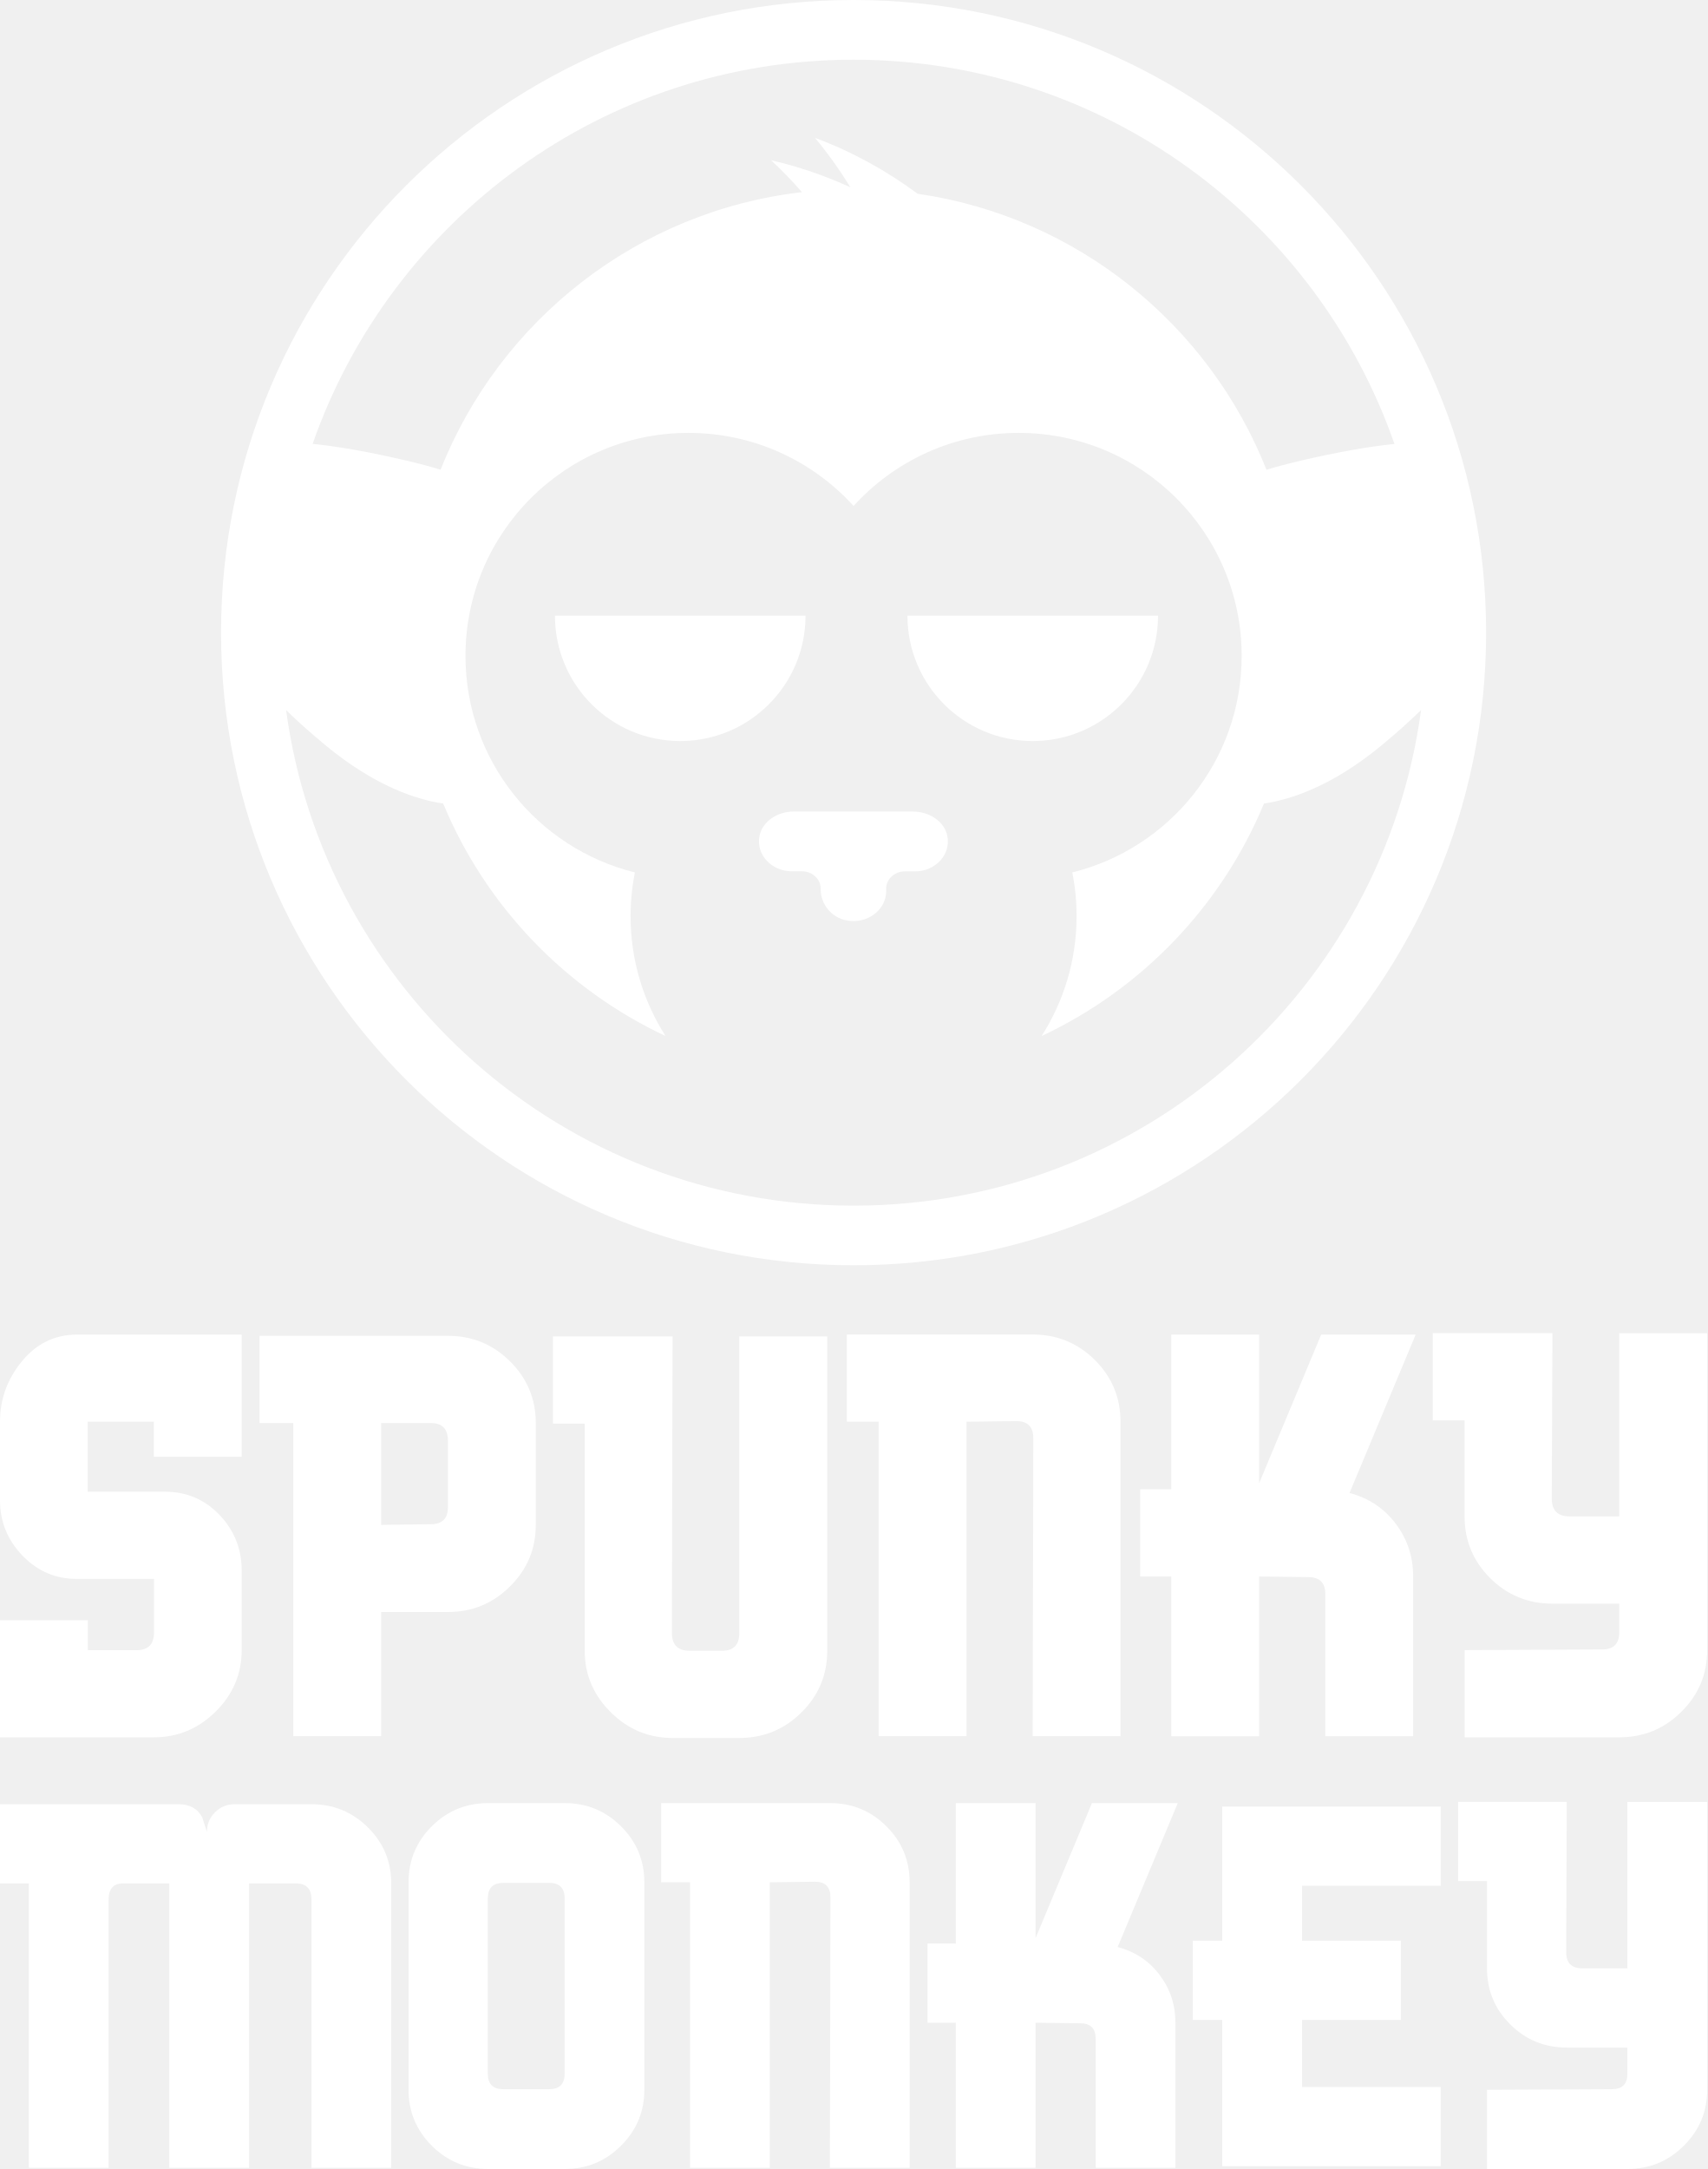
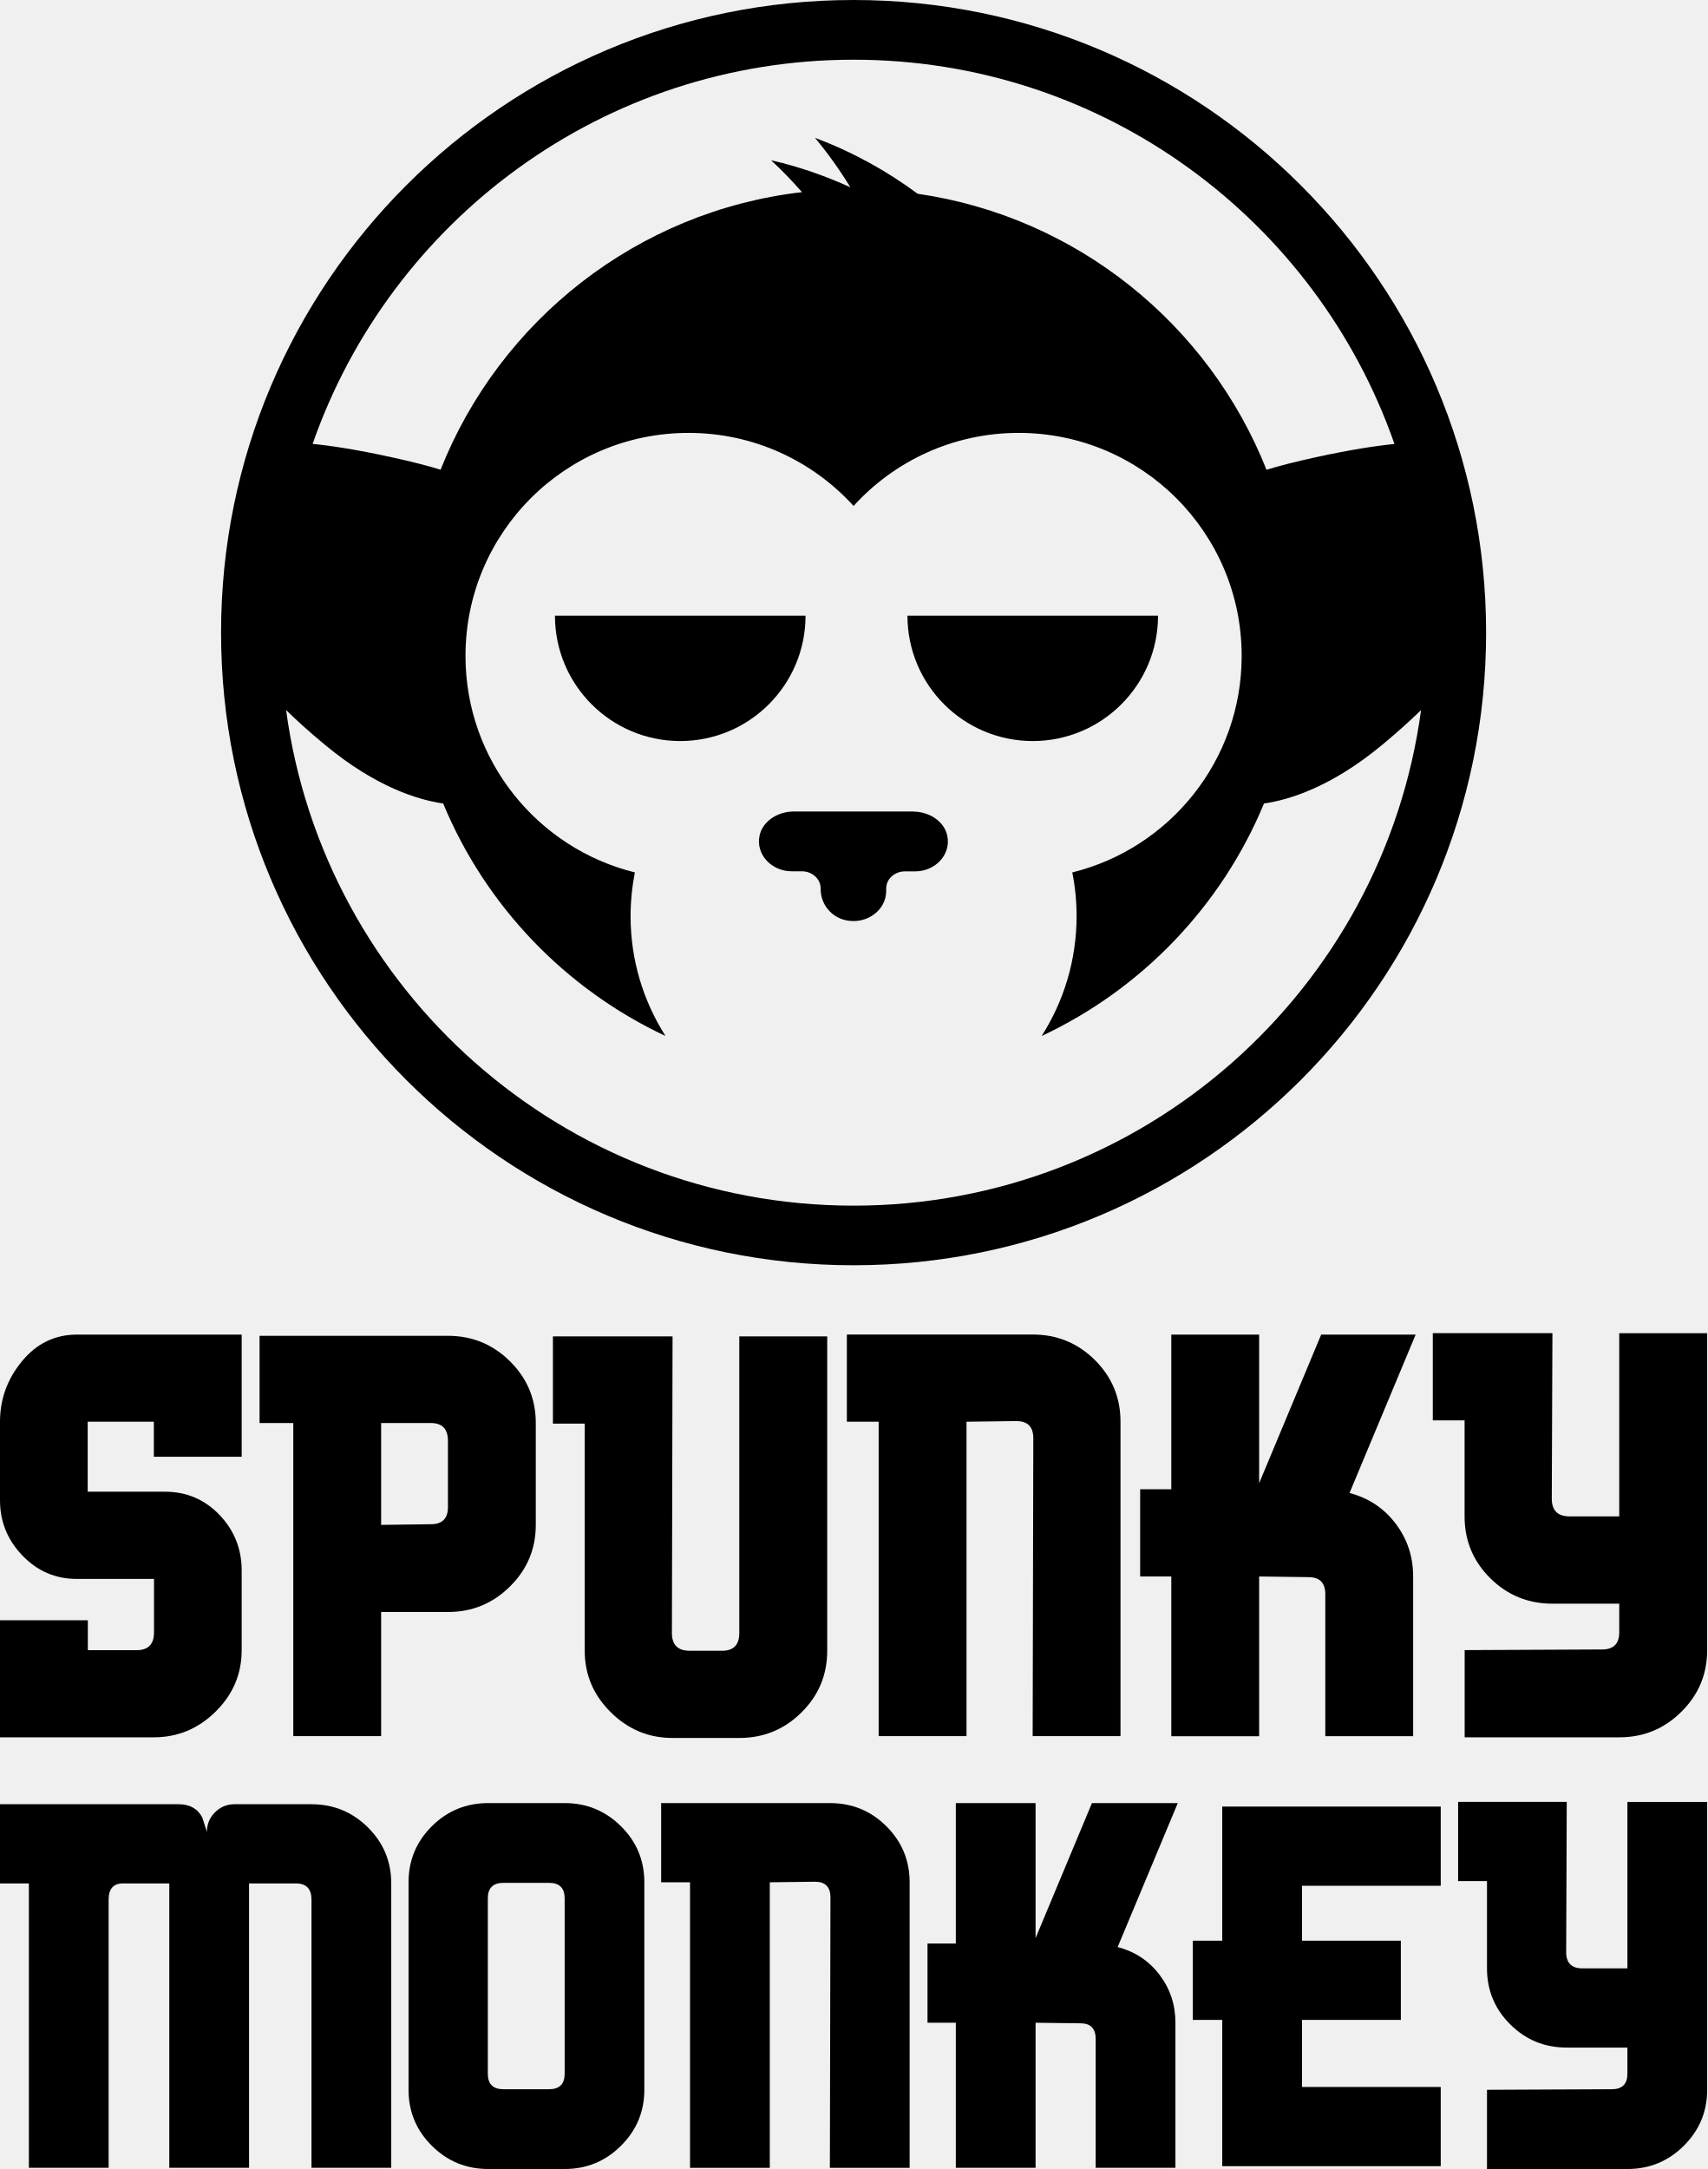
<svg xmlns="http://www.w3.org/2000/svg" id="Layer_2" viewBox="0 0 211.06 268.11">
  <defs>
-     <style>.cls-1{fill:#fff;stroke-width:0px;}</style>
+     <style>.cls-1{fill:#000;stroke-width:0px;}</style>
  </defs>
  <g id="Layer_1-2">
    <path class="cls-1" d="M19.04,195.17h-9.56c-2.61,0-4.85-.96-6.7-2.88-1.85-1.92-2.78-4.2-2.78-6.83v-9.72c0-2.78.9-5.27,2.71-7.47,1.81-2.2,4.08-3.3,6.8-3.3h20.37v15.1h-10.86v-4.33h-8.18v8.65h9.56c2.66,0,4.91.96,6.74,2.87,1.83,1.92,2.74,4.21,2.74,6.88v9.83c0,2.94-1.07,5.47-3.21,7.59-2.14,2.12-4.69,3.19-7.65,3.19H0v-14.47h10.86v3.7h6.02c1.44,0,2.16-.73,2.16-2.2v-6.61Z" />
    <path class="cls-1" d="M55.38,165.12c2.99,0,5.55,1.05,7.67,3.15,2.12,2.1,3.19,4.64,3.19,7.63v12.59c0,2.97-1.06,5.51-3.19,7.61-2.12,2.11-4.68,3.16-7.67,3.16h-8.26v15.34h-10.86v-38.7h-4.17v-10.78h23.28ZM55.38,186.28v-8.18c0-1.47-.71-2.2-2.12-2.2h-6.14v12.59l6.14-.08c1.42,0,2.12-.71,2.12-2.12Z" />
    <path class="cls-1" d="M91.41,165.19h10.86v38.86c0,2.99-1.06,5.53-3.19,7.63-2.12,2.1-4.68,3.15-7.67,3.15h-8.26c-2.96,0-5.51-1.06-7.65-3.19-2.14-2.12-3.21-4.65-3.21-7.59v-28.08h-3.93v-10.78h14.79l-.08,36.66c0,1.47.73,2.2,2.2,2.2h4.01c1.42,0,2.12-.73,2.12-2.2v-36.66Z" />
    <path class="cls-1" d="M127.67,164.96c3.01,0,5.57,1.05,7.69,3.15,2.11,2.1,3.17,4.64,3.17,7.63v38.86h-10.86l.08-36.82c0-1.41-.7-2.12-2.1-2.12l-6.16.08v38.86h-10.86v-38.86h-3.93v-10.78h22.97Z" />
    <path class="cls-1" d="M166.85,184.55c2.36.62,4.26,1.89,5.7,3.79s2.16,4.07,2.16,6.52v19.75h-10.86v-17.54c0-1.42-.69-2.12-2.08-2.12l-6.1-.08v19.75h-10.86v-19.75h-3.85v-10.78h3.85v-19.12h10.86v18.37l7.67-18.37h11.68l-8.18,19.59Z" />
    <path class="cls-1" d="M200.2,164.8h10.86v39.18c0,2.97-1.06,5.51-3.19,7.61-2.12,2.11-4.68,3.16-7.67,3.16h-19.12v-10.78l16.99-.08c1.42,0,2.12-.71,2.12-2.12v-3.54h-8.26c-3.01,0-5.57-1.05-7.69-3.15-2.11-2.1-3.17-4.64-3.17-7.63v-11.88h-3.93v-10.78h14.79l-.08,20.45c0,1.47.73,2.2,2.2,2.2h6.14v-22.66Z" />
    <path class="cls-1" d="M29.01,223.02h9.5c2.71,0,5.04.95,6.97,2.86,1.93,1.91,2.89,4.22,2.89,6.93v35.15h-9.86v-33.15c0-1.33-.64-2-1.93-2h-5.79v35.15h-9.86v-35.15h-5.73c-1.18,0-1.77.67-1.77,2v33.15H3.57v-35.15H0v-9.79h22.08c1.38,0,2.36.55,2.93,1.64.19.62.38,1.21.57,1.79,0-.95.33-1.76,1-2.43s1.48-1,2.43-1Z" />
    <path class="cls-1" d="M60.37,222.88h9.43c2.72,0,5.04.95,6.97,2.86,1.93,1.91,2.89,4.22,2.89,6.93v25.65c0,2.7-.96,5-2.89,6.92-1.93,1.92-4.25,2.87-6.97,2.87h-9.43c-2.74,0-5.06-.96-6.98-2.87-1.92-1.91-2.88-4.22-2.88-6.92v-25.65c0-2.71.96-5.02,2.88-6.93,1.92-1.91,4.25-2.86,6.98-2.86ZM67.88,232.74h-5.64c-1.29,0-1.93.64-1.93,1.93v21.65c0,1.29.64,1.93,1.93,1.93h5.64c1.29,0,1.93-.64,1.93-1.93v-21.65c0-1.29-.64-1.93-1.93-1.93Z" />
    <path class="cls-1" d="M102.6,222.88c2.74,0,5.06.95,6.98,2.86,1.92,1.91,2.88,4.22,2.88,6.93v35.3h-9.86l.07-33.44c0-1.28-.64-1.93-1.91-1.93l-5.59.07v35.3h-9.86v-35.3h-3.57v-9.79h20.86Z" />
    <path class="cls-1" d="M138.18,240.67c2.14.57,3.87,1.71,5.18,3.44,1.31,1.73,1.96,3.7,1.96,5.92v17.93h-9.86v-15.93c0-1.29-.63-1.93-1.89-1.93l-5.54-.07v17.93h-9.86v-17.93h-3.5v-9.79h3.5v-17.36h9.86v16.69l6.97-16.69h10.61l-7.43,17.79Z" />
    <path class="cls-1" d="M178.12,233.1h-17.15v6.79h12.22v9.79h-12.22v8.29h17.15v9.79h-27.01v-18.08h-3.64v-9.79h3.64v-16.58h27.01v9.79Z" />
    <path class="cls-1" d="M201.2,222.74h9.86v35.58c0,2.7-.96,5-2.89,6.92-1.93,1.92-4.25,2.87-6.97,2.87h-17.36v-9.79l15.43-.07c1.29,0,1.93-.64,1.93-1.93v-3.22h-7.5c-2.74,0-5.06-.95-6.98-2.86-1.92-1.9-2.88-4.22-2.88-6.93v-10.79h-3.57v-9.79h13.43l-.07,18.58c0,1.33.67,2,2,2h5.57v-20.58Z" />
    <path class="cls-1" d="M105.53,0C62.34,0,27.33,35.01,27.33,78.2s35.01,78.2,78.2,78.2,78.2-35.01,78.2-78.2S148.72,0,105.53,0ZM105.53,7.38c30.94,0,57.23,19.85,66.87,47.5-2.24.22-5.37.69-9.68,1.63-2.71.59-4.69,1.11-6.14,1.56-7.12-17.96-23.43-31.27-43.13-34.12-3.83-2.84-8.08-5.19-12.69-6.91,1.61,1.93,3.06,3.97,4.37,6.11-3.11-1.42-6.38-2.56-9.8-3.34,1.35,1.24,2.61,2.56,3.82,3.94-20.39,2.36-37.37,15.89-44.68,34.31-1.45-.45-3.43-.97-6.14-1.56-4.3-.94-7.43-1.41-9.68-1.63C48.3,27.23,74.59,7.38,105.53,7.38ZM105.53,149.03c-35.87,0-65.49-26.67-70.16-61.26,1.3,1.28,2.89,2.71,4.83,4.32,6.29,5.21,11.51,6.79,14.59,7.23,5.25,12.67,15.12,22.94,27.49,28.74-2.73-4.28-4.32-9.36-4.32-14.81,0-1.85.19-3.66.53-5.41-12.02-2.97-20.94-13.82-20.94-26.76,0-15.23,12.34-27.57,27.57-27.57,8.09,0,15.36,3.48,20.41,9.03,5.04-5.55,12.32-9.03,20.41-9.03,15.23,0,27.57,12.34,27.57,27.57,0,12.94-8.92,23.79-20.94,26.76.35,1.75.53,3.56.53,5.41,0,5.45-1.59,10.53-4.32,14.81,12.38-5.8,22.24-16.07,27.49-28.74,3.08-.44,8.3-2.02,14.59-7.23,1.94-1.61,3.52-3.04,4.83-4.32-4.67,34.59-34.29,61.26-70.16,61.26Z" />
    <path class="cls-1" d="M68.61,76.11c0,8.56,6.94,15.49,15.49,15.49s15.49-6.94,15.49-15.49h-30.99Z" />
    <path class="cls-1" d="M143.18,76.11h-30.99c0,8.56,6.94,15.49,15.49,15.49s15.49-6.94,15.49-15.49Z" />
    <path class="cls-1" d="M112.92,100.31h-1.02s-.03,0-.05,0h-12.65s-.03,0-.05,0h-1.02c-2,0-3.87,1.22-4.23,3.01-.47,2.33,1.51,4.38,3.98,4.38h1.26c1.28,0,2.32.95,2.32,2.12v.11c0,1.82,1.33,3.53,3.3,3.86,2.56.43,4.8-1.38,4.8-3.63v-.33c0-1.17,1.04-2.12,2.32-2.12h1.26c2.48,0,4.45-2.05,3.98-4.38-.36-1.8-2.23-3.01-4.23-3.01Z" />
  </g>
</svg>
